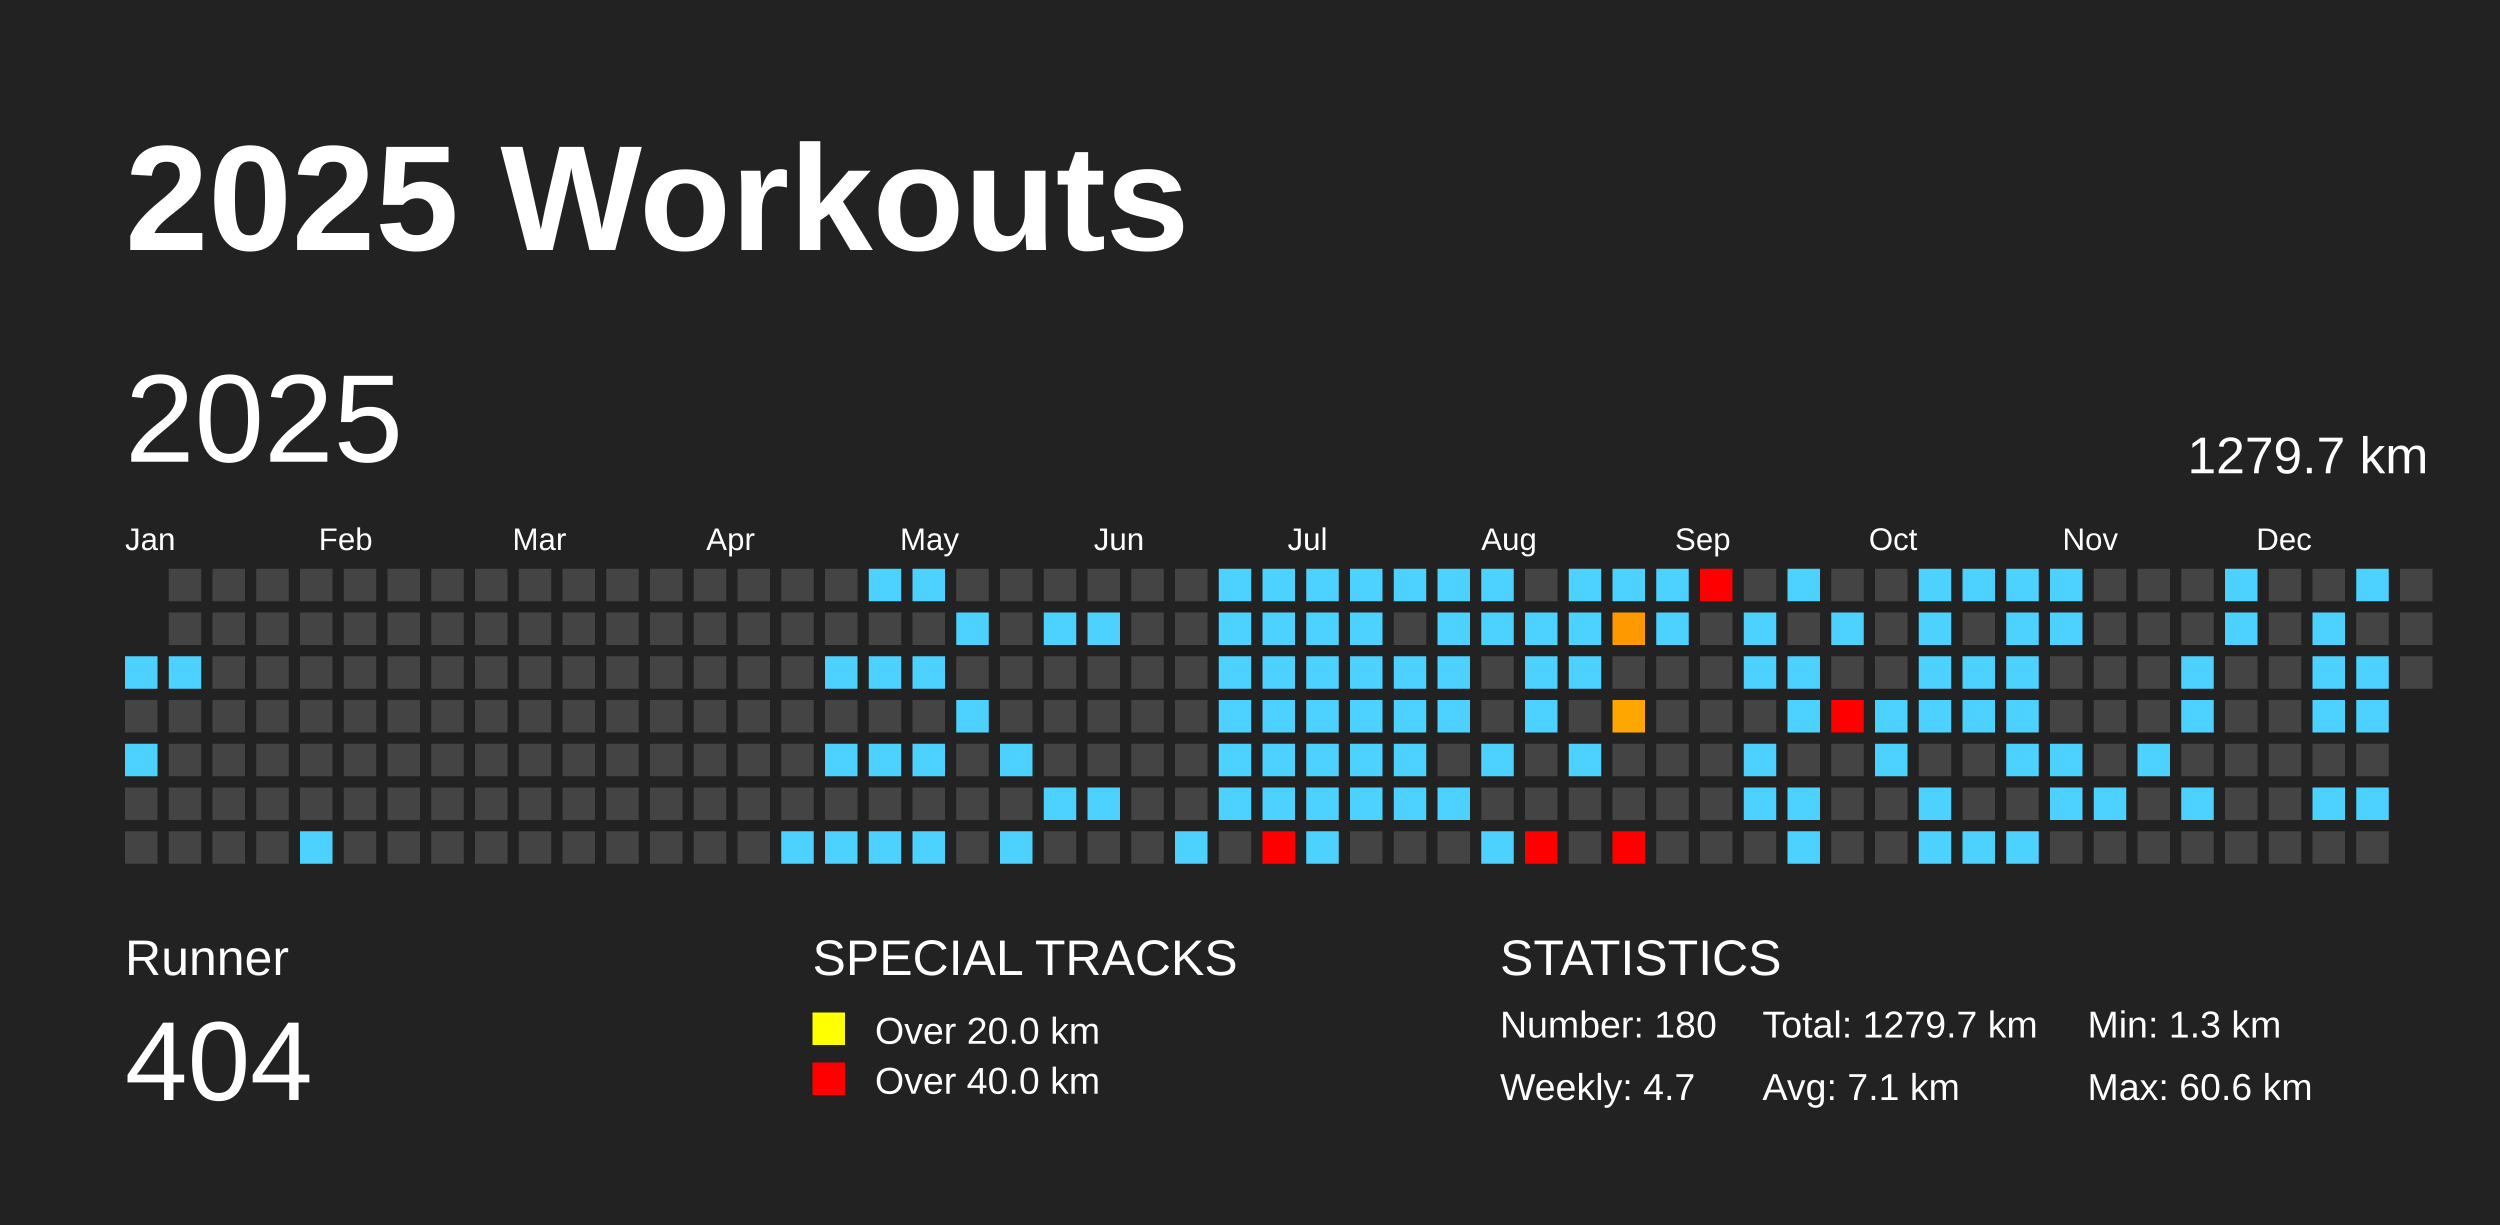
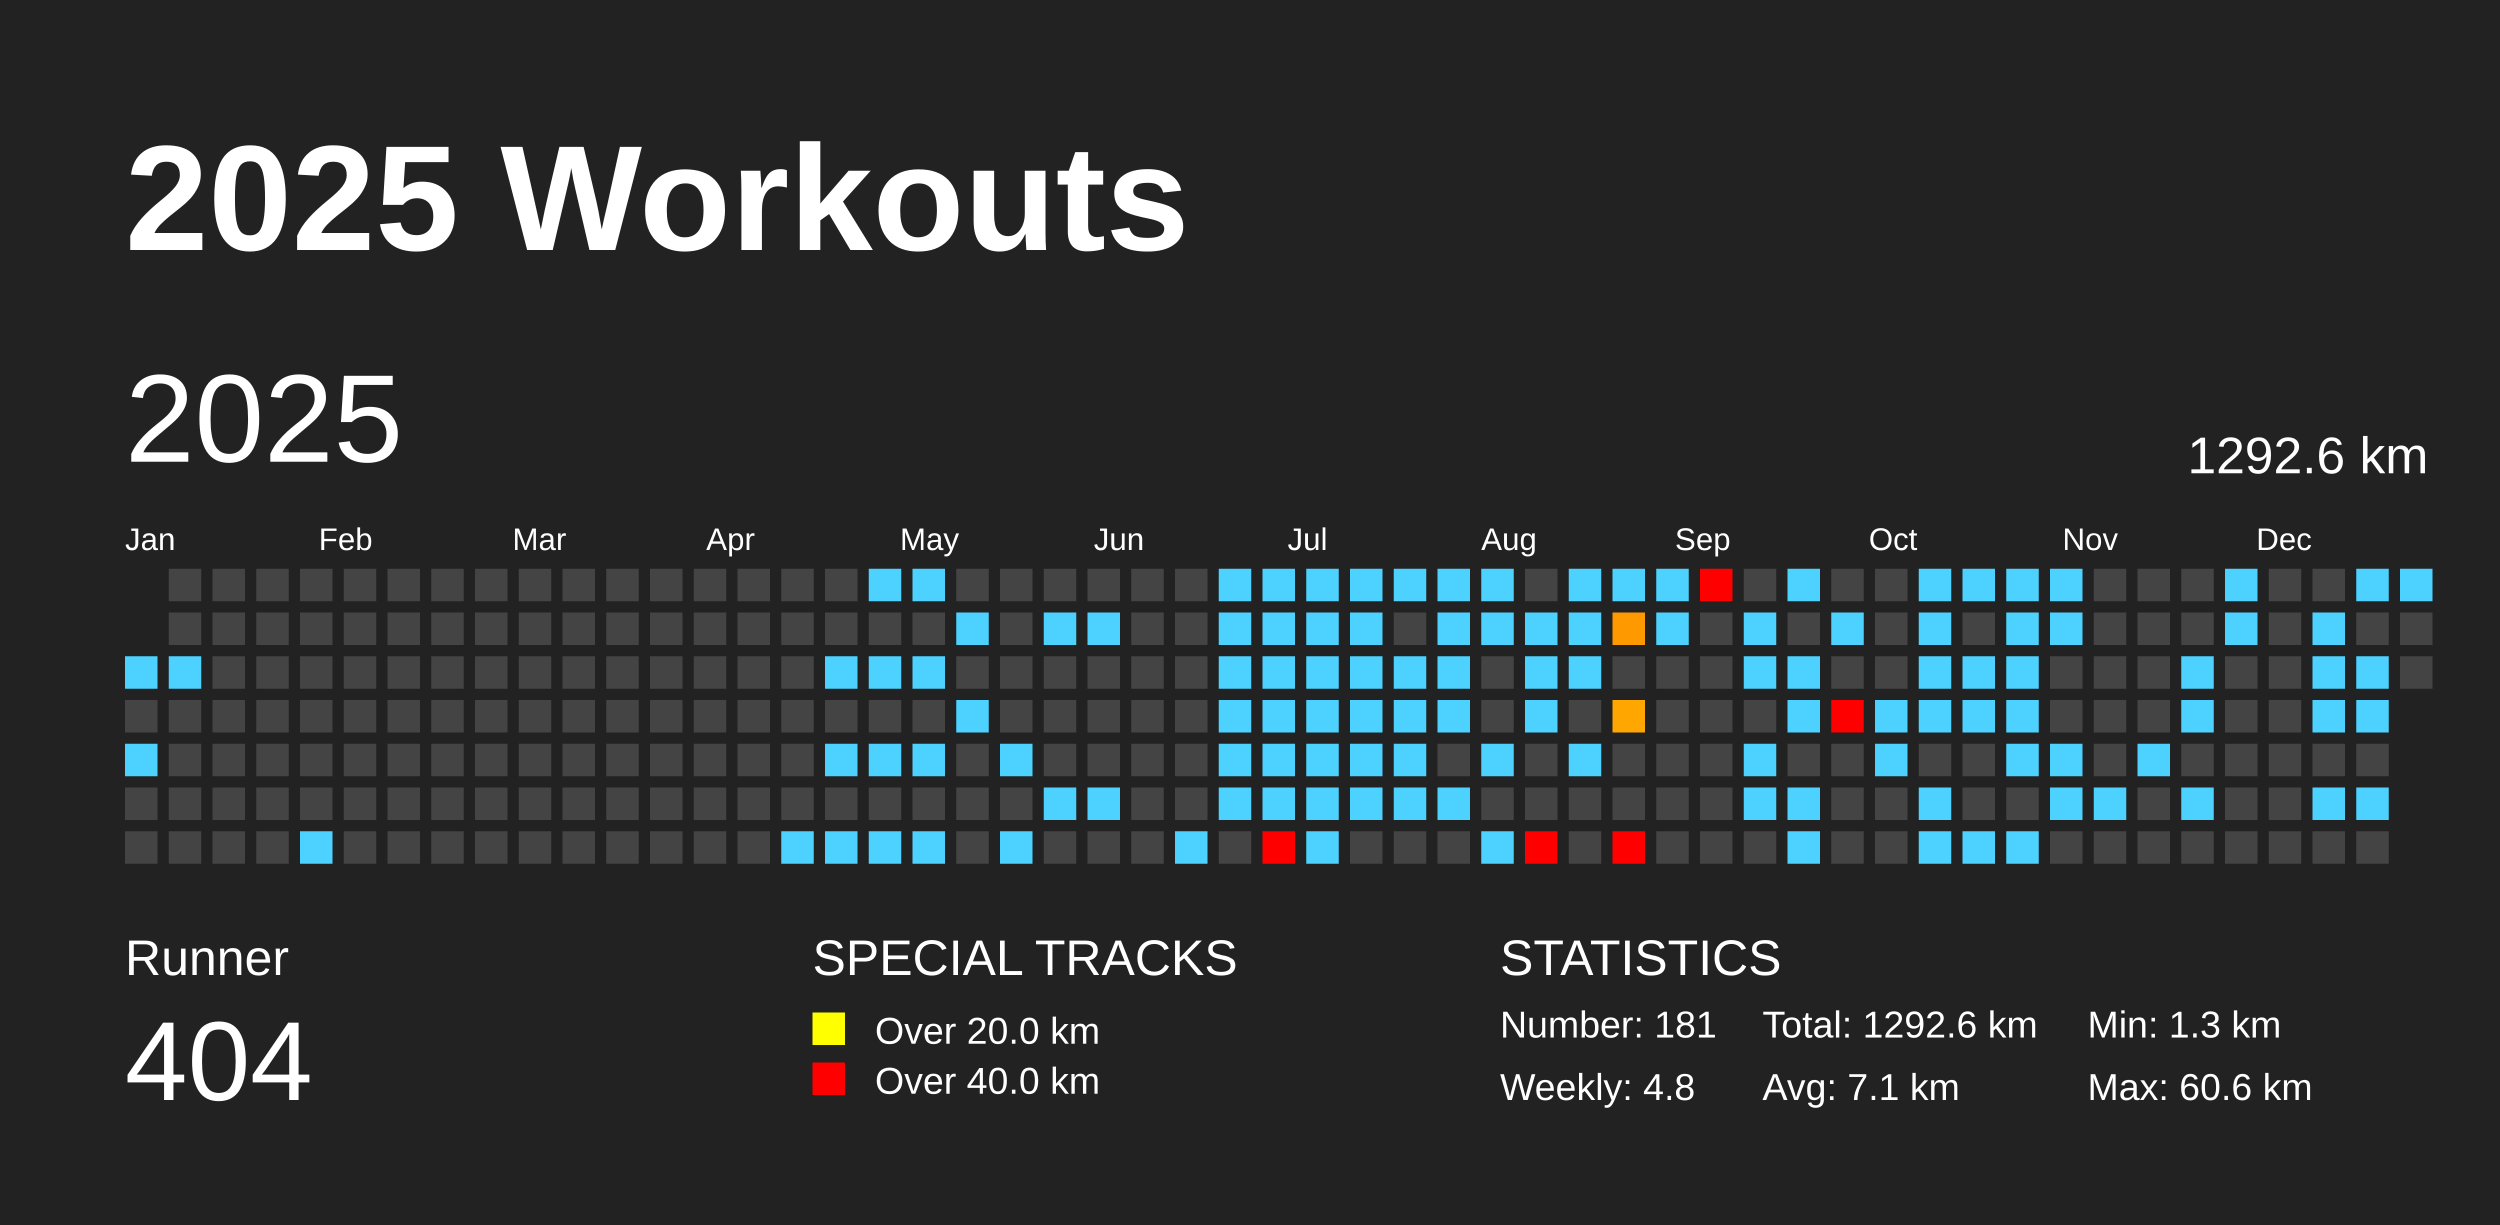
<svg xmlns="http://www.w3.org/2000/svg" baseProfile="full" height="98mm" version="1.1" viewBox="0,0,200,98" width="200mm">
  <defs />
  <rect fill="#222222" height="98" width="200" x="0" y="0" />
  <text fill="#FFFFFF" style="font-size:12px; font-family:Arial; font-weight:bold;" x="10" y="20">2025 Workouts</text>
  <text fill="#FFFFFF" style="font-size:4px; font-family:Arial" x="10" y="78">Runner</text>
  <text fill="#FFFFFF" style="font-size:9px; font-family:Arial" x="10" y="88">404</text>
  <text fill="#FFFFFF" style="font-size:4px; font-family:Arial" x="65" y="78">SPECIAL TRACKS</text>
  <rect fill="yellow" height="2.6" width="2.6" x="65" y="81" />
  <text fill="#FFFFFF" style="font-size:3px; font-family:Arial" x="70" y="83.5">Over 20.0 km</text>
  <rect fill="red" height="2.6" width="2.6" x="65" y="85" />
  <text fill="#FFFFFF" style="font-size:3px; font-family:Arial" x="70" y="87.5">Over 40.0 km</text>
  <text fill="#FFFFFF" style="font-size:4px; font-family:Arial" x="120" y="78">STATISTICS</text>
-   <text fill="#FFFFFF" style="font-size:3px; font-family:Arial" x="120" y="83">Number: 180</text>
-   <text fill="#FFFFFF" style="font-size:3px; font-family:Arial" x="120" y="88">Weekly: 4.7</text>
-   <text fill="#FFFFFF" style="font-size:3px; font-family:Arial" x="141" y="83">Total: 1279.7 km</text>
+   <text fill="#FFFFFF" style="font-size:3px; font-family:Arial" x="120" y="83">Number: 181</text>
+   <text fill="#FFFFFF" style="font-size:3px; font-family:Arial" x="120" y="88">Weekly: 4.8</text>
+   <text fill="#FFFFFF" style="font-size:3px; font-family:Arial" x="141" y="83">Total: 1292.6 km</text>
  <text fill="#FFFFFF" style="font-size:3px; font-family:Arial" x="141" y="88">Avg: 7.1 km</text>
  <text fill="#FFFFFF" style="font-size:3px; font-family:Arial" x="167" y="83">Min: 1.3 km</text>
  <text fill="#FFFFFF" style="font-size:3px; font-family:Arial" x="167" y="88">Max: 60.6 km</text>
  <text dominant-baseline="hanging" fill="#FFFFFF" style="font-size:10.0px; font-family:Arial;" x="10" y="30">2025</text>
-   <text dominant-baseline="hanging" fill="#FFFFFF" style="font-size:4.125px; font-family:Arial;" x="175" y="35">1279.7 km</text>
+   <text dominant-baseline="hanging" fill="#FFFFFF" style="font-size:4.125px; font-family:Arial;" x="175" y="35">1292.6 km</text>
  <text fill="#FFFFFF" style="font-size:2.5px; font-family:Arial" x="10.0" y="44">Jan</text>
  <text fill="#FFFFFF" style="font-size:2.5px; font-family:Arial" x="25.5" y="44">Feb</text>
  <text fill="#FFFFFF" style="font-size:2.5px; font-family:Arial" x="41.0" y="44">Mar</text>
  <text fill="#FFFFFF" style="font-size:2.5px; font-family:Arial" x="56.5" y="44">Apr</text>
  <text fill="#FFFFFF" style="font-size:2.5px; font-family:Arial" x="72.0" y="44">May</text>
  <text fill="#FFFFFF" style="font-size:2.5px; font-family:Arial" x="87.5" y="44">Jun</text>
  <text fill="#FFFFFF" style="font-size:2.5px; font-family:Arial" x="103.0" y="44">Jul</text>
  <text fill="#FFFFFF" style="font-size:2.5px; font-family:Arial" x="118.5" y="44">Aug</text>
  <text fill="#FFFFFF" style="font-size:2.5px; font-family:Arial" x="134.0" y="44">Sep</text>
  <text fill="#FFFFFF" style="font-size:2.5px; font-family:Arial" x="149.5" y="44">Oct</text>
  <text fill="#FFFFFF" style="font-size:2.5px; font-family:Arial" x="165.0" y="44">Nov</text>
  <text fill="#FFFFFF" style="font-size:2.5px; font-family:Arial" x="180.5" y="44">Dec</text>
  <rect fill="#4dd2ff" height="2.6" width="2.6" x="10.0" y="52.5" />
  <rect fill="#444444" height="2.6" width="2.6" x="10.0" y="56.0" />
  <rect fill="#4dd2ff" height="2.6" width="2.6" x="10.0" y="59.5" />
  <rect fill="#444444" height="2.6" width="2.6" x="10.0" y="63.0" />
  <rect fill="#444444" height="2.6" width="2.6" x="10.0" y="66.5" />
  <rect fill="#444444" height="2.6" width="2.6" x="13.5" y="45.5" />
  <rect fill="#444444" height="2.6" width="2.6" x="13.5" y="49.0" />
  <rect fill="#4dd2ff" height="2.6" width="2.6" x="13.5" y="52.5" />
  <rect fill="#444444" height="2.6" width="2.6" x="13.5" y="56.0" />
  <rect fill="#444444" height="2.6" width="2.6" x="13.5" y="59.5" />
  <rect fill="#444444" height="2.6" width="2.6" x="13.5" y="63.0" />
  <rect fill="#444444" height="2.6" width="2.6" x="13.5" y="66.5" />
  <rect fill="#444444" height="2.6" width="2.6" x="17.0" y="45.5" />
  <rect fill="#444444" height="2.6" width="2.6" x="17.0" y="49.0" />
  <rect fill="#444444" height="2.6" width="2.6" x="17.0" y="52.5" />
  <rect fill="#444444" height="2.6" width="2.6" x="17.0" y="56.0" />
  <rect fill="#444444" height="2.6" width="2.6" x="17.0" y="59.5" />
  <rect fill="#444444" height="2.6" width="2.6" x="17.0" y="63.0" />
  <rect fill="#444444" height="2.6" width="2.6" x="17.0" y="66.5" />
  <rect fill="#444444" height="2.6" width="2.6" x="20.5" y="45.5" />
  <rect fill="#444444" height="2.6" width="2.6" x="20.5" y="49.0" />
  <rect fill="#444444" height="2.6" width="2.6" x="20.5" y="52.5" />
  <rect fill="#444444" height="2.6" width="2.6" x="20.5" y="56.0" />
  <rect fill="#444444" height="2.6" width="2.6" x="20.5" y="59.5" />
  <rect fill="#444444" height="2.6" width="2.6" x="20.5" y="63.0" />
  <rect fill="#444444" height="2.6" width="2.6" x="20.5" y="66.5" />
  <rect fill="#444444" height="2.6" width="2.6" x="24.0" y="45.5" />
  <rect fill="#444444" height="2.6" width="2.6" x="24.0" y="49.0" />
  <rect fill="#444444" height="2.6" width="2.6" x="24.0" y="52.5" />
  <rect fill="#444444" height="2.6" width="2.6" x="24.0" y="56.0" />
  <rect fill="#444444" height="2.6" width="2.6" x="24.0" y="59.5" />
  <rect fill="#444444" height="2.6" width="2.6" x="24.0" y="63.0" />
  <rect fill="#4dd2ff" height="2.6" width="2.6" x="24.0" y="66.5" />
  <rect fill="#444444" height="2.6" width="2.6" x="27.5" y="45.5" />
  <rect fill="#444444" height="2.6" width="2.6" x="27.5" y="49.0" />
  <rect fill="#444444" height="2.6" width="2.6" x="27.5" y="52.5" />
  <rect fill="#444444" height="2.6" width="2.6" x="27.5" y="56.0" />
  <rect fill="#444444" height="2.6" width="2.6" x="27.5" y="59.5" />
  <rect fill="#444444" height="2.6" width="2.6" x="27.5" y="63.0" />
  <rect fill="#444444" height="2.6" width="2.6" x="27.5" y="66.5" />
  <rect fill="#444444" height="2.6" width="2.6" x="31.0" y="45.5" />
  <rect fill="#444444" height="2.6" width="2.6" x="31.0" y="49.0" />
  <rect fill="#444444" height="2.6" width="2.6" x="31.0" y="52.5" />
  <rect fill="#444444" height="2.6" width="2.6" x="31.0" y="56.0" />
  <rect fill="#444444" height="2.6" width="2.6" x="31.0" y="59.5" />
  <rect fill="#444444" height="2.6" width="2.6" x="31.0" y="63.0" />
  <rect fill="#444444" height="2.6" width="2.6" x="31.0" y="66.5" />
  <rect fill="#444444" height="2.6" width="2.6" x="34.5" y="45.5" />
  <rect fill="#444444" height="2.6" width="2.6" x="34.5" y="49.0" />
  <rect fill="#444444" height="2.6" width="2.6" x="34.5" y="52.5" />
  <rect fill="#444444" height="2.6" width="2.6" x="34.5" y="56.0" />
  <rect fill="#444444" height="2.6" width="2.6" x="34.5" y="59.5" />
  <rect fill="#444444" height="2.6" width="2.6" x="34.5" y="63.0" />
  <rect fill="#444444" height="2.6" width="2.6" x="34.5" y="66.5" />
  <rect fill="#444444" height="2.6" width="2.6" x="38.0" y="45.5" />
  <rect fill="#444444" height="2.6" width="2.6" x="38.0" y="49.0" />
  <rect fill="#444444" height="2.6" width="2.6" x="38.0" y="52.5" />
  <rect fill="#444444" height="2.6" width="2.6" x="38.0" y="56.0" />
  <rect fill="#444444" height="2.6" width="2.6" x="38.0" y="59.5" />
  <rect fill="#444444" height="2.6" width="2.6" x="38.0" y="63.0" />
  <rect fill="#444444" height="2.6" width="2.6" x="38.0" y="66.5" />
  <rect fill="#444444" height="2.6" width="2.6" x="41.5" y="45.5" />
  <rect fill="#444444" height="2.6" width="2.6" x="41.5" y="49.0" />
  <rect fill="#444444" height="2.6" width="2.6" x="41.5" y="52.5" />
  <rect fill="#444444" height="2.6" width="2.6" x="41.5" y="56.0" />
  <rect fill="#444444" height="2.6" width="2.6" x="41.5" y="59.5" />
  <rect fill="#444444" height="2.6" width="2.6" x="41.5" y="63.0" />
  <rect fill="#444444" height="2.6" width="2.6" x="41.5" y="66.5" />
  <rect fill="#444444" height="2.6" width="2.6" x="45.0" y="45.5" />
  <rect fill="#444444" height="2.6" width="2.6" x="45.0" y="49.0" />
  <rect fill="#444444" height="2.6" width="2.6" x="45.0" y="52.5" />
  <rect fill="#444444" height="2.6" width="2.6" x="45.0" y="56.0" />
  <rect fill="#444444" height="2.6" width="2.6" x="45.0" y="59.5" />
  <rect fill="#444444" height="2.6" width="2.6" x="45.0" y="63.0" />
  <rect fill="#444444" height="2.6" width="2.6" x="45.0" y="66.5" />
  <rect fill="#444444" height="2.6" width="2.6" x="48.5" y="45.5" />
  <rect fill="#444444" height="2.6" width="2.6" x="48.5" y="49.0" />
  <rect fill="#444444" height="2.6" width="2.6" x="48.5" y="52.5" />
  <rect fill="#444444" height="2.6" width="2.6" x="48.5" y="56.0" />
  <rect fill="#444444" height="2.6" width="2.6" x="48.5" y="59.5" />
  <rect fill="#444444" height="2.6" width="2.6" x="48.5" y="63.0" />
  <rect fill="#444444" height="2.6" width="2.6" x="48.5" y="66.5" />
  <rect fill="#444444" height="2.6" width="2.6" x="52.0" y="45.5" />
  <rect fill="#444444" height="2.6" width="2.6" x="52.0" y="49.0" />
  <rect fill="#444444" height="2.6" width="2.6" x="52.0" y="52.5" />
  <rect fill="#444444" height="2.6" width="2.6" x="52.0" y="56.0" />
  <rect fill="#444444" height="2.6" width="2.6" x="52.0" y="59.5" />
  <rect fill="#444444" height="2.6" width="2.6" x="52.0" y="63.0" />
  <rect fill="#444444" height="2.6" width="2.6" x="52.0" y="66.5" />
  <rect fill="#444444" height="2.6" width="2.6" x="55.5" y="45.5" />
  <rect fill="#444444" height="2.6" width="2.6" x="55.5" y="49.0" />
  <rect fill="#444444" height="2.6" width="2.6" x="55.5" y="52.5" />
  <rect fill="#444444" height="2.6" width="2.6" x="55.5" y="56.0" />
  <rect fill="#444444" height="2.6" width="2.6" x="55.5" y="59.5" />
  <rect fill="#444444" height="2.6" width="2.6" x="55.5" y="63.0" />
  <rect fill="#444444" height="2.6" width="2.6" x="55.5" y="66.5" />
  <rect fill="#444444" height="2.6" width="2.6" x="59.0" y="45.5" />
  <rect fill="#444444" height="2.6" width="2.6" x="59.0" y="49.0" />
  <rect fill="#444444" height="2.6" width="2.6" x="59.0" y="52.5" />
  <rect fill="#444444" height="2.6" width="2.6" x="59.0" y="56.0" />
  <rect fill="#444444" height="2.6" width="2.6" x="59.0" y="59.5" />
  <rect fill="#444444" height="2.6" width="2.6" x="59.0" y="63.0" />
  <rect fill="#444444" height="2.6" width="2.6" x="59.0" y="66.5" />
  <rect fill="#444444" height="2.6" width="2.6" x="62.5" y="45.5" />
  <rect fill="#444444" height="2.6" width="2.6" x="62.5" y="49.0" />
  <rect fill="#444444" height="2.6" width="2.6" x="62.5" y="52.5" />
  <rect fill="#444444" height="2.6" width="2.6" x="62.5" y="56.0" />
  <rect fill="#444444" height="2.6" width="2.6" x="62.5" y="59.5" />
  <rect fill="#444444" height="2.6" width="2.6" x="62.5" y="63.0" />
  <rect fill="#4dd2ff" height="2.6" width="2.6" x="62.5" y="66.5" />
  <rect fill="#444444" height="2.6" width="2.6" x="66.0" y="45.5" />
  <rect fill="#444444" height="2.6" width="2.6" x="66.0" y="49.0" />
  <rect fill="#4dd2ff" height="2.6" width="2.6" x="66.0" y="52.5" />
  <rect fill="#444444" height="2.6" width="2.6" x="66.0" y="56.0" />
  <rect fill="#4dd2ff" height="2.6" width="2.6" x="66.0" y="59.5" />
  <rect fill="#444444" height="2.6" width="2.6" x="66.0" y="63.0" />
  <rect fill="#4dd2ff" height="2.6" width="2.6" x="66.0" y="66.5" />
  <rect fill="#4dd2ff" height="2.6" width="2.6" x="69.5" y="45.5" />
  <rect fill="#444444" height="2.6" width="2.6" x="69.5" y="49.0" />
  <rect fill="#4dd2ff" height="2.6" width="2.6" x="69.5" y="52.5" />
  <rect fill="#444444" height="2.6" width="2.6" x="69.5" y="56.0" />
  <rect fill="#4dd2ff" height="2.6" width="2.6" x="69.5" y="59.5" />
  <rect fill="#444444" height="2.6" width="2.6" x="69.5" y="63.0" />
  <rect fill="#4dd2ff" height="2.6" width="2.6" x="69.5" y="66.5" />
  <rect fill="#4dd2ff" height="2.6" width="2.6" x="73.0" y="45.5" />
  <rect fill="#444444" height="2.6" width="2.6" x="73.0" y="49.0" />
  <rect fill="#4dd2ff" height="2.6" width="2.6" x="73.0" y="52.5" />
  <rect fill="#444444" height="2.6" width="2.6" x="73.0" y="56.0" />
  <rect fill="#4dd2ff" height="2.6" width="2.6" x="73.0" y="59.5" />
  <rect fill="#444444" height="2.6" width="2.6" x="73.0" y="63.0" />
  <rect fill="#4dd2ff" height="2.6" width="2.6" x="73.0" y="66.5" />
  <rect fill="#444444" height="2.6" width="2.6" x="76.5" y="45.5" />
  <rect fill="#4dd2ff" height="2.6" width="2.6" x="76.5" y="49.0" />
  <rect fill="#444444" height="2.6" width="2.6" x="76.5" y="52.5" />
  <rect fill="#4dd2ff" height="2.6" width="2.6" x="76.5" y="56.0" />
  <rect fill="#444444" height="2.6" width="2.6" x="76.5" y="59.5" />
  <rect fill="#444444" height="2.6" width="2.6" x="76.5" y="63.0" />
  <rect fill="#444444" height="2.6" width="2.6" x="76.5" y="66.5" />
  <rect fill="#444444" height="2.6" width="2.6" x="80.0" y="45.5" />
  <rect fill="#444444" height="2.6" width="2.6" x="80.0" y="49.0" />
  <rect fill="#444444" height="2.6" width="2.6" x="80.0" y="52.5" />
  <rect fill="#444444" height="2.6" width="2.6" x="80.0" y="56.0" />
  <rect fill="#4dd2ff" height="2.6" width="2.6" x="80.0" y="59.5" />
  <rect fill="#444444" height="2.6" width="2.6" x="80.0" y="63.0" />
  <rect fill="#4dd2ff" height="2.6" width="2.6" x="80.0" y="66.5" />
  <rect fill="#444444" height="2.6" width="2.6" x="83.5" y="45.5" />
  <rect fill="#4dd2ff" height="2.6" width="2.6" x="83.5" y="49.0" />
  <rect fill="#444444" height="2.6" width="2.6" x="83.5" y="52.5" />
  <rect fill="#444444" height="2.6" width="2.6" x="83.5" y="56.0" />
  <rect fill="#444444" height="2.6" width="2.6" x="83.5" y="59.5" />
  <rect fill="#4dd2ff" height="2.6" width="2.6" x="83.5" y="63.0" />
  <rect fill="#444444" height="2.6" width="2.6" x="83.5" y="66.5" />
  <rect fill="#444444" height="2.6" width="2.6" x="87.0" y="45.5" />
  <rect fill="#4dd2ff" height="2.6" width="2.6" x="87.0" y="49.0" />
  <rect fill="#444444" height="2.6" width="2.6" x="87.0" y="52.5" />
  <rect fill="#444444" height="2.6" width="2.6" x="87.0" y="56.0" />
  <rect fill="#444444" height="2.6" width="2.6" x="87.0" y="59.5" />
  <rect fill="#4dd2ff" height="2.6" width="2.6" x="87.0" y="63.0" />
  <rect fill="#444444" height="2.6" width="2.6" x="87.0" y="66.5" />
  <rect fill="#444444" height="2.6" width="2.6" x="90.5" y="45.5" />
  <rect fill="#444444" height="2.6" width="2.6" x="90.5" y="49.0" />
  <rect fill="#444444" height="2.6" width="2.6" x="90.5" y="52.5" />
  <rect fill="#444444" height="2.6" width="2.6" x="90.5" y="56.0" />
  <rect fill="#444444" height="2.6" width="2.6" x="90.5" y="59.5" />
  <rect fill="#444444" height="2.6" width="2.6" x="90.5" y="63.0" />
  <rect fill="#444444" height="2.6" width="2.6" x="90.5" y="66.5" />
  <rect fill="#444444" height="2.6" width="2.6" x="94.0" y="45.5" />
  <rect fill="#444444" height="2.6" width="2.6" x="94.0" y="49.0" />
  <rect fill="#444444" height="2.6" width="2.6" x="94.0" y="52.5" />
  <rect fill="#444444" height="2.6" width="2.6" x="94.0" y="56.0" />
  <rect fill="#444444" height="2.6" width="2.6" x="94.0" y="59.5" />
  <rect fill="#444444" height="2.6" width="2.6" x="94.0" y="63.0" />
  <rect fill="#4dd2ff" height="2.6" width="2.6" x="94.0" y="66.5" />
  <rect fill="#4dd2ff" height="2.6" width="2.6" x="97.5" y="45.5" />
  <rect fill="#4dd2ff" height="2.6" width="2.6" x="97.5" y="49.0" />
  <rect fill="#4dd2ff" height="2.6" width="2.6" x="97.5" y="52.5" />
  <rect fill="#4dd2ff" height="2.6" width="2.6" x="97.5" y="56.0" />
  <rect fill="#4dd2ff" height="2.6" width="2.6" x="97.5" y="59.5" />
  <rect fill="#4dd2ff" height="2.6" width="2.6" x="97.5" y="63.0" />
  <rect fill="#444444" height="2.6" width="2.6" x="97.5" y="66.5" />
  <rect fill="#4dd2ff" height="2.6" width="2.6" x="101.0" y="45.5" />
  <rect fill="#4dd2ff" height="2.6" width="2.6" x="101.0" y="49.0" />
  <rect fill="#4dd2ff" height="2.6" width="2.6" x="101.0" y="52.5" />
  <rect fill="#4dd2ff" height="2.6" width="2.6" x="101.0" y="56.0" />
  <rect fill="#4dd2ff" height="2.6" width="2.6" x="101.0" y="59.5" />
  <rect fill="#4dd2ff" height="2.6" width="2.6" x="101.0" y="63.0" />
  <rect fill="red" height="2.6" width="2.6" x="101.0" y="66.5" />
  <rect fill="#4dd2ff" height="2.6" width="2.6" x="104.5" y="45.5" />
  <rect fill="#4dd2ff" height="2.6" width="2.6" x="104.5" y="49.0" />
  <rect fill="#4dd2ff" height="2.6" width="2.6" x="104.5" y="52.5" />
  <rect fill="#4dd2ff" height="2.6" width="2.6" x="104.5" y="56.0" />
  <rect fill="#4dd2ff" height="2.6" width="2.6" x="104.5" y="59.5" />
  <rect fill="#4dd2ff" height="2.6" width="2.6" x="104.5" y="63.0" />
  <rect fill="#4dd2ff" height="2.6" width="2.6" x="104.5" y="66.5" />
  <rect fill="#4dd2ff" height="2.6" width="2.6" x="108.0" y="45.5" />
  <rect fill="#4dd2ff" height="2.6" width="2.6" x="108.0" y="49.0" />
  <rect fill="#4dd2ff" height="2.6" width="2.6" x="108.0" y="52.5" />
  <rect fill="#4dd2ff" height="2.6" width="2.6" x="108.0" y="56.0" />
  <rect fill="#4dd2ff" height="2.6" width="2.6" x="108.0" y="59.5" />
  <rect fill="#4dd2ff" height="2.6" width="2.6" x="108.0" y="63.0" />
  <rect fill="#444444" height="2.6" width="2.6" x="108.0" y="66.5" />
  <rect fill="#4dd2ff" height="2.6" width="2.6" x="111.5" y="45.5" />
  <rect fill="#444444" height="2.6" width="2.6" x="111.5" y="49.0" />
  <rect fill="#4dd2ff" height="2.6" width="2.6" x="111.5" y="52.5" />
  <rect fill="#4dd2ff" height="2.6" width="2.6" x="111.5" y="56.0" />
  <rect fill="#4dd2ff" height="2.6" width="2.6" x="111.5" y="59.5" />
  <rect fill="#4dd2ff" height="2.6" width="2.6" x="111.5" y="63.0" />
  <rect fill="#444444" height="2.6" width="2.6" x="111.5" y="66.5" />
  <rect fill="#4dd2ff" height="2.6" width="2.6" x="115.0" y="45.5" />
  <rect fill="#4dd2ff" height="2.6" width="2.6" x="115.0" y="49.0" />
  <rect fill="#4dd2ff" height="2.6" width="2.6" x="115.0" y="52.5" />
  <rect fill="#4dd2ff" height="2.6" width="2.6" x="115.0" y="56.0" />
  <rect fill="#444444" height="2.6" width="2.6" x="115.0" y="59.5" />
  <rect fill="#4dd2ff" height="2.6" width="2.6" x="115.0" y="63.0" />
  <rect fill="#444444" height="2.6" width="2.6" x="115.0" y="66.5" />
  <rect fill="#4dd2ff" height="2.6" width="2.6" x="118.5" y="45.5" />
  <rect fill="#4dd2ff" height="2.6" width="2.6" x="118.5" y="49.0" />
  <rect fill="#444444" height="2.6" width="2.6" x="118.5" y="52.5" />
  <rect fill="#444444" height="2.6" width="2.6" x="118.5" y="56.0" />
  <rect fill="#4dd2ff" height="2.6" width="2.6" x="118.5" y="59.5" />
  <rect fill="#444444" height="2.6" width="2.6" x="118.5" y="63.0" />
  <rect fill="#4dd2ff" height="2.6" width="2.6" x="118.5" y="66.5" />
  <rect fill="#444444" height="2.6" width="2.6" x="122.0" y="45.5" />
  <rect fill="#4dd2ff" height="2.6" width="2.6" x="122.0" y="49.0" />
  <rect fill="#4dd2ff" height="2.6" width="2.6" x="122.0" y="52.5" />
  <rect fill="#4dd2ff" height="2.6" width="2.6" x="122.0" y="56.0" />
  <rect fill="#444444" height="2.6" width="2.6" x="122.0" y="59.5" />
  <rect fill="#444444" height="2.6" width="2.6" x="122.0" y="63.0" />
  <rect fill="red" height="2.6" width="2.6" x="122.0" y="66.5" />
  <rect fill="#4dd2ff" height="2.6" width="2.6" x="125.5" y="45.5" />
  <rect fill="#4dd2ff" height="2.6" width="2.6" x="125.5" y="49.0" />
  <rect fill="#4dd2ff" height="2.6" width="2.6" x="125.5" y="52.5" />
  <rect fill="#444444" height="2.6" width="2.6" x="125.5" y="56.0" />
  <rect fill="#4dd2ff" height="2.6" width="2.6" x="125.5" y="59.5" />
  <rect fill="#444444" height="2.6" width="2.6" x="125.5" y="63.0" />
  <rect fill="#444444" height="2.6" width="2.6" x="125.5" y="66.5" />
  <rect fill="#4dd2ff" height="2.6" width="2.6" x="129.0" y="45.5" />
  <rect fill="#ff9900" height="2.6" width="2.6" x="129.0" y="49.0" />
  <rect fill="#444444" height="2.6" width="2.6" x="129.0" y="52.5" />
  <rect fill="#ffa600" height="2.6" width="2.6" x="129.0" y="56.0" />
  <rect fill="#444444" height="2.6" width="2.6" x="129.0" y="59.5" />
  <rect fill="#444444" height="2.6" width="2.6" x="129.0" y="63.0" />
  <rect fill="red" height="2.6" width="2.6" x="129.0" y="66.5" />
  <rect fill="#4dd2ff" height="2.6" width="2.6" x="132.5" y="45.5" />
  <rect fill="#4dd2ff" height="2.6" width="2.6" x="132.5" y="49.0" />
  <rect fill="#444444" height="2.6" width="2.6" x="132.5" y="52.5" />
  <rect fill="#444444" height="2.6" width="2.6" x="132.5" y="56.0" />
  <rect fill="#444444" height="2.6" width="2.6" x="132.5" y="59.5" />
  <rect fill="#444444" height="2.6" width="2.6" x="132.5" y="63.0" />
  <rect fill="#444444" height="2.6" width="2.6" x="132.5" y="66.5" />
  <rect fill="red" height="2.6" width="2.6" x="136.0" y="45.5" />
  <rect fill="#444444" height="2.6" width="2.6" x="136.0" y="49.0" />
  <rect fill="#444444" height="2.6" width="2.6" x="136.0" y="52.5" />
  <rect fill="#444444" height="2.6" width="2.6" x="136.0" y="56.0" />
  <rect fill="#444444" height="2.6" width="2.6" x="136.0" y="59.5" />
  <rect fill="#444444" height="2.6" width="2.6" x="136.0" y="63.0" />
  <rect fill="#444444" height="2.6" width="2.6" x="136.0" y="66.5" />
  <rect fill="#444444" height="2.6" width="2.6" x="139.5" y="45.5" />
  <rect fill="#4dd2ff" height="2.6" width="2.6" x="139.5" y="49.0" />
  <rect fill="#4dd2ff" height="2.6" width="2.6" x="139.5" y="52.5" />
  <rect fill="#444444" height="2.6" width="2.6" x="139.5" y="56.0" />
  <rect fill="#4dd2ff" height="2.6" width="2.6" x="139.5" y="59.5" />
  <rect fill="#4dd2ff" height="2.6" width="2.6" x="139.5" y="63.0" />
  <rect fill="#444444" height="2.6" width="2.6" x="139.5" y="66.5" />
  <rect fill="#4dd2ff" height="2.6" width="2.6" x="143.0" y="45.5" />
  <rect fill="#444444" height="2.6" width="2.6" x="143.0" y="49.0" />
  <rect fill="#4dd2ff" height="2.6" width="2.6" x="143.0" y="52.5" />
  <rect fill="#4dd2ff" height="2.6" width="2.6" x="143.0" y="56.0" />
  <rect fill="#444444" height="2.6" width="2.6" x="143.0" y="59.5" />
  <rect fill="#4dd2ff" height="2.6" width="2.6" x="143.0" y="63.0" />
  <rect fill="#4dd2ff" height="2.6" width="2.6" x="143.0" y="66.5" />
  <rect fill="#444444" height="2.6" width="2.6" x="146.5" y="45.5" />
  <rect fill="#4dd2ff" height="2.6" width="2.6" x="146.5" y="49.0" />
  <rect fill="#444444" height="2.6" width="2.6" x="146.5" y="52.5" />
  <rect fill="red" height="2.6" width="2.6" x="146.5" y="56.0" />
  <rect fill="#444444" height="2.6" width="2.6" x="146.5" y="59.5" />
  <rect fill="#444444" height="2.6" width="2.6" x="146.5" y="63.0" />
  <rect fill="#444444" height="2.6" width="2.6" x="146.5" y="66.5" />
  <rect fill="#444444" height="2.6" width="2.6" x="150.0" y="45.5" />
  <rect fill="#444444" height="2.6" width="2.6" x="150.0" y="49.0" />
  <rect fill="#444444" height="2.6" width="2.6" x="150.0" y="52.5" />
  <rect fill="#4dd2ff" height="2.6" width="2.6" x="150.0" y="56.0" />
  <rect fill="#4dd2ff" height="2.6" width="2.6" x="150.0" y="59.5" />
  <rect fill="#444444" height="2.6" width="2.6" x="150.0" y="63.0" />
  <rect fill="#444444" height="2.6" width="2.6" x="150.0" y="66.5" />
  <rect fill="#4dd2ff" height="2.6" width="2.6" x="153.5" y="45.5" />
  <rect fill="#4dd2ff" height="2.6" width="2.6" x="153.5" y="49.0" />
  <rect fill="#4dd2ff" height="2.6" width="2.6" x="153.5" y="52.5" />
  <rect fill="#4dd2ff" height="2.6" width="2.6" x="153.5" y="56.0" />
  <rect fill="#444444" height="2.6" width="2.6" x="153.5" y="59.5" />
  <rect fill="#4dd2ff" height="2.6" width="2.6" x="153.5" y="63.0" />
  <rect fill="#4dd2ff" height="2.6" width="2.6" x="153.5" y="66.5" />
  <rect fill="#4dd2ff" height="2.6" width="2.6" x="157.0" y="45.5" />
  <rect fill="#444444" height="2.6" width="2.6" x="157.0" y="49.0" />
  <rect fill="#4dd2ff" height="2.6" width="2.6" x="157.0" y="52.5" />
  <rect fill="#4dd2ff" height="2.6" width="2.6" x="157.0" y="56.0" />
  <rect fill="#444444" height="2.6" width="2.6" x="157.0" y="59.5" />
  <rect fill="#444444" height="2.6" width="2.6" x="157.0" y="63.0" />
  <rect fill="#4dd2ff" height="2.6" width="2.6" x="157.0" y="66.5" />
  <rect fill="#4dd2ff" height="2.6" width="2.6" x="160.5" y="45.5" />
  <rect fill="#4dd2ff" height="2.6" width="2.6" x="160.5" y="49.0" />
  <rect fill="#4dd2ff" height="2.6" width="2.6" x="160.5" y="52.5" />
  <rect fill="#4dd2ff" height="2.6" width="2.6" x="160.5" y="56.0" />
  <rect fill="#4dd2ff" height="2.6" width="2.6" x="160.5" y="59.5" />
  <rect fill="#444444" height="2.6" width="2.6" x="160.5" y="63.0" />
  <rect fill="#4dd2ff" height="2.6" width="2.6" x="160.5" y="66.5" />
  <rect fill="#4dd2ff" height="2.6" width="2.6" x="164.0" y="45.5" />
  <rect fill="#4dd2ff" height="2.6" width="2.6" x="164.0" y="49.0" />
  <rect fill="#444444" height="2.6" width="2.6" x="164.0" y="52.5" />
  <rect fill="#444444" height="2.6" width="2.6" x="164.0" y="56.0" />
  <rect fill="#4dd2ff" height="2.6" width="2.6" x="164.0" y="59.5" />
  <rect fill="#4dd2ff" height="2.6" width="2.6" x="164.0" y="63.0" />
  <rect fill="#444444" height="2.6" width="2.6" x="164.0" y="66.5" />
  <rect fill="#444444" height="2.6" width="2.6" x="167.5" y="45.5" />
  <rect fill="#444444" height="2.6" width="2.6" x="167.5" y="49.0" />
  <rect fill="#444444" height="2.6" width="2.6" x="167.5" y="52.5" />
  <rect fill="#444444" height="2.6" width="2.6" x="167.5" y="56.0" />
  <rect fill="#444444" height="2.6" width="2.6" x="167.5" y="59.5" />
  <rect fill="#4dd2ff" height="2.6" width="2.6" x="167.5" y="63.0" />
  <rect fill="#444444" height="2.6" width="2.6" x="167.5" y="66.5" />
  <rect fill="#444444" height="2.6" width="2.6" x="171.0" y="45.5" />
  <rect fill="#444444" height="2.6" width="2.6" x="171.0" y="49.0" />
  <rect fill="#444444" height="2.6" width="2.6" x="171.0" y="52.5" />
  <rect fill="#444444" height="2.6" width="2.6" x="171.0" y="56.0" />
  <rect fill="#4dd2ff" height="2.6" width="2.6" x="171.0" y="59.5" />
  <rect fill="#444444" height="2.6" width="2.6" x="171.0" y="63.0" />
  <rect fill="#444444" height="2.6" width="2.6" x="171.0" y="66.5" />
  <rect fill="#444444" height="2.6" width="2.6" x="174.5" y="45.5" />
  <rect fill="#444444" height="2.6" width="2.6" x="174.5" y="49.0" />
  <rect fill="#4dd2ff" height="2.6" width="2.6" x="174.5" y="52.5" />
  <rect fill="#4dd2ff" height="2.6" width="2.6" x="174.5" y="56.0" />
  <rect fill="#444444" height="2.6" width="2.6" x="174.5" y="59.5" />
  <rect fill="#4dd2ff" height="2.6" width="2.6" x="174.5" y="63.0" />
  <rect fill="#444444" height="2.6" width="2.6" x="174.5" y="66.5" />
  <rect fill="#4dd2ff" height="2.6" width="2.6" x="178.0" y="45.5" />
  <rect fill="#4dd2ff" height="2.6" width="2.6" x="178.0" y="49.0" />
  <rect fill="#444444" height="2.6" width="2.6" x="178.0" y="52.5" />
  <rect fill="#444444" height="2.6" width="2.6" x="178.0" y="56.0" />
  <rect fill="#444444" height="2.6" width="2.6" x="178.0" y="59.5" />
  <rect fill="#444444" height="2.6" width="2.6" x="178.0" y="63.0" />
  <rect fill="#444444" height="2.6" width="2.6" x="178.0" y="66.5" />
  <rect fill="#444444" height="2.6" width="2.6" x="181.5" y="45.5" />
  <rect fill="#444444" height="2.6" width="2.6" x="181.5" y="49.0" />
  <rect fill="#444444" height="2.6" width="2.6" x="181.5" y="52.5" />
  <rect fill="#444444" height="2.6" width="2.6" x="181.5" y="56.0" />
  <rect fill="#444444" height="2.6" width="2.6" x="181.5" y="59.5" />
  <rect fill="#444444" height="2.6" width="2.6" x="181.5" y="63.0" />
  <rect fill="#444444" height="2.6" width="2.6" x="181.5" y="66.5" />
  <rect fill="#444444" height="2.6" width="2.6" x="185.0" y="45.5" />
  <rect fill="#4dd2ff" height="2.6" width="2.6" x="185.0" y="49.0" />
  <rect fill="#4dd2ff" height="2.6" width="2.6" x="185.0" y="52.5" />
  <rect fill="#4dd2ff" height="2.6" width="2.6" x="185.0" y="56.0" />
  <rect fill="#444444" height="2.6" width="2.6" x="185.0" y="59.5" />
  <rect fill="#4dd2ff" height="2.6" width="2.6" x="185.0" y="63.0" />
  <rect fill="#444444" height="2.6" width="2.6" x="185.0" y="66.5" />
  <rect fill="#4dd2ff" height="2.6" width="2.6" x="188.5" y="45.5" />
  <rect fill="#444444" height="2.6" width="2.6" x="188.5" y="49.0" />
  <rect fill="#4dd2ff" height="2.6" width="2.6" x="188.5" y="52.5" />
  <rect fill="#4dd2ff" height="2.6" width="2.6" x="188.5" y="56.0" />
  <rect fill="#444444" height="2.6" width="2.6" x="188.5" y="59.5" />
  <rect fill="#4dd2ff" height="2.6" width="2.6" x="188.5" y="63.0" />
  <rect fill="#444444" height="2.6" width="2.6" x="188.5" y="66.5" />
-   <rect fill="#444444" height="2.6" width="2.6" x="192.0" y="45.5" />
+   <rect fill="#4dd2ff" height="2.6" width="2.6" x="192.0" y="45.5" />
  <rect fill="#444444" height="2.6" width="2.6" x="192.0" y="49.0" />
  <rect fill="#444444" height="2.6" width="2.6" x="192.0" y="52.5" />
</svg>
